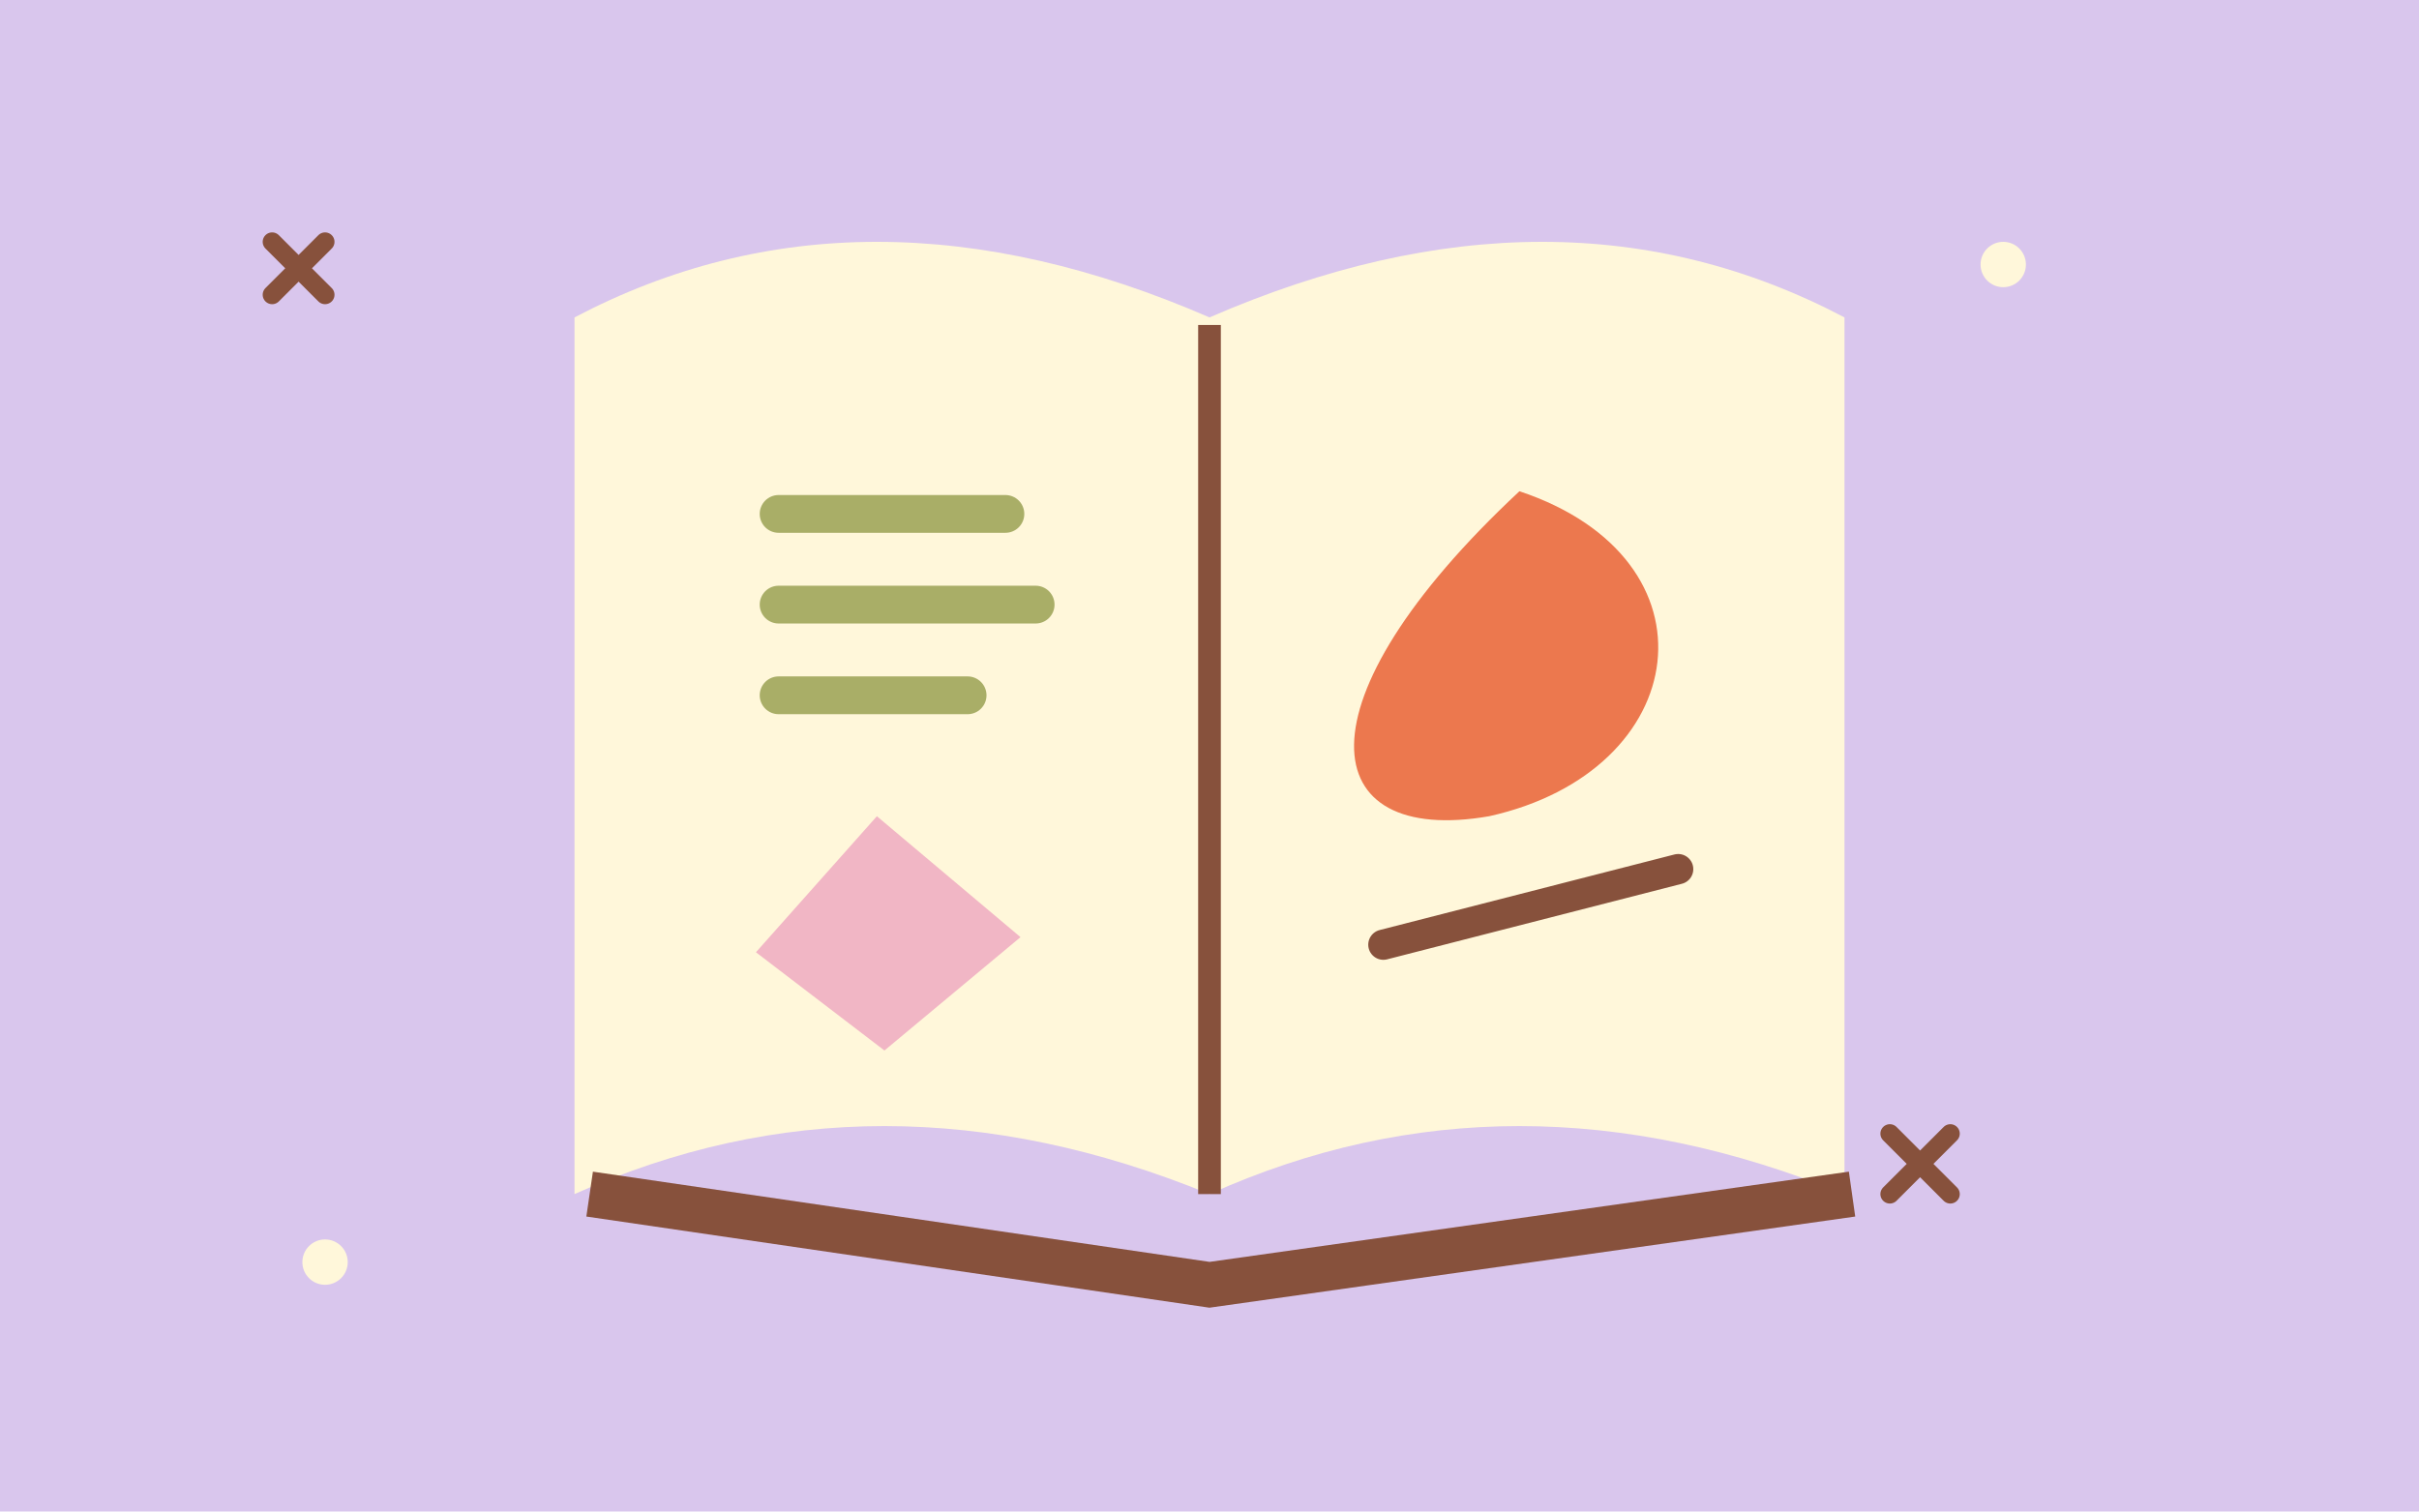
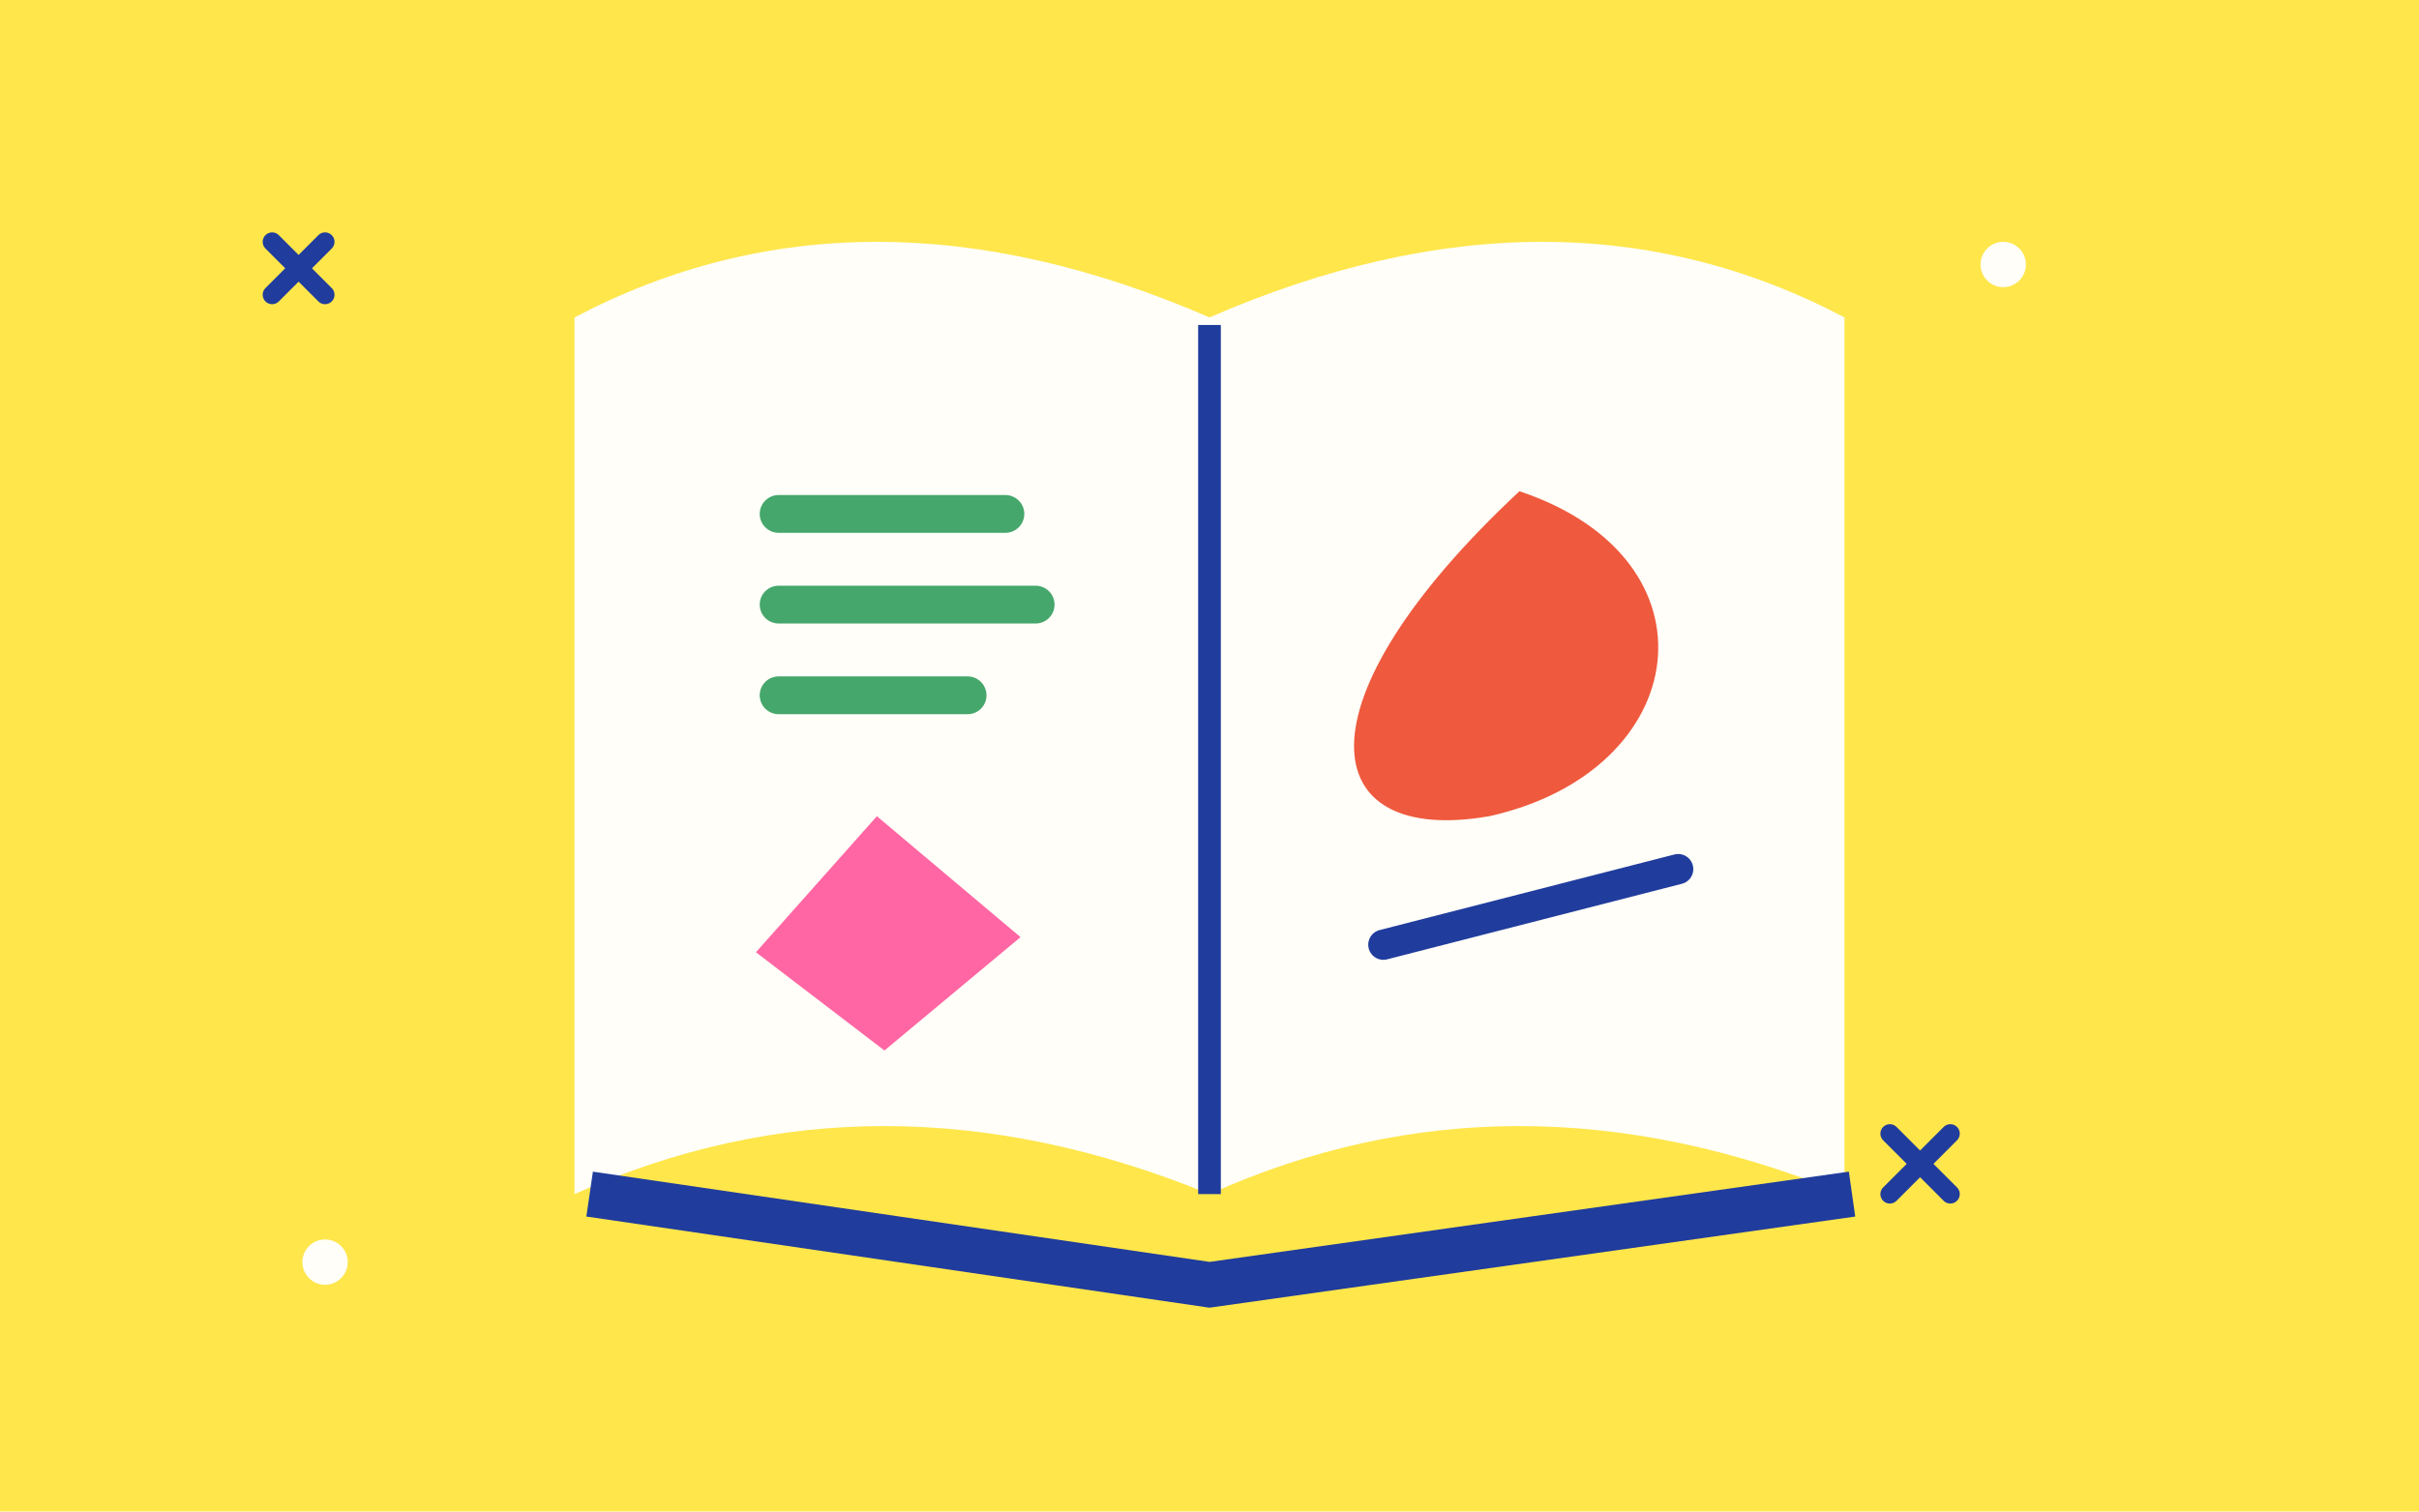
<svg xmlns="http://www.w3.org/2000/svg" viewBox="0 0 320 200" fill="none">
-   <path fill="#d9c6ed" d="M0 0h320v200H0z" />
+   <path fill="#ffe64b" d="M0 0h320v200H0z" />
  <g transform="translate(20 0)">
-     <path d="M56 42q38-20 84 0 46-20 84 0v116q-44-18-84 0-44-18-84 0Z" fill="#fff7da" />
-     <path d="M140 43v115" stroke="#87513c" stroke-width="3" />
-     <path d="m58 158 82 12 85-12" stroke="#87513c" stroke-width="6" />
-     <path d="M83 68h30m-30 12h34m-34 12h25" stroke="#a9ae67" stroke-width="5" stroke-linecap="round" />
-     <path d="M181 65c-30 28-27 47-4 43 27-6 31-34 4-43" fill="#ec784e" />
-     <path d="m163 125 39-10" stroke="#87513c" stroke-width="4" stroke-linecap="round" />
-     <path d="m80 126 16-18 19 16-18 15Z" fill="#f1b6c5" />
+     <path d="M56 42q38-20 84 0 46-20 84 0v116q-44-18-84 0-44-18-84 0Z" fill="#fffef8" />
+     <path d="M140 43v115" stroke="#203c9d" stroke-width="3" />
+     <path d="m58 158 82 12 85-12" stroke="#203c9d" stroke-width="6" />
+     <path d="M83 68h30m-30 12h34m-34 12h25" stroke="#45a76b" stroke-width="5" stroke-linecap="round" />
+     <path d="M181 65c-30 28-27 47-4 43 27-6 31-34 4-43" fill="#ef593d" />
+     <path d="m163 125 39-10" stroke="#203c9d" stroke-width="4" stroke-linecap="round" />
+     <path d="m80 126 16-18 19 16-18 15Z" fill="#ff66a3" />
  </g>
-   <g stroke="#87513c" stroke-width="2.5" stroke-linecap="round">
+   <g stroke="#203c9d" stroke-width="2.5" stroke-linecap="round">
    <path d="m36 39 7-7m-7 0 7 7m207 119 8-8m-8 0 8 8" />
  </g>
-   <g fill="#fff7da">
+   <g fill="#fffef8">
    <circle cx="265" cy="35" r="3" />
    <circle cx="43" cy="167" r="3" />
  </g>
</svg>
